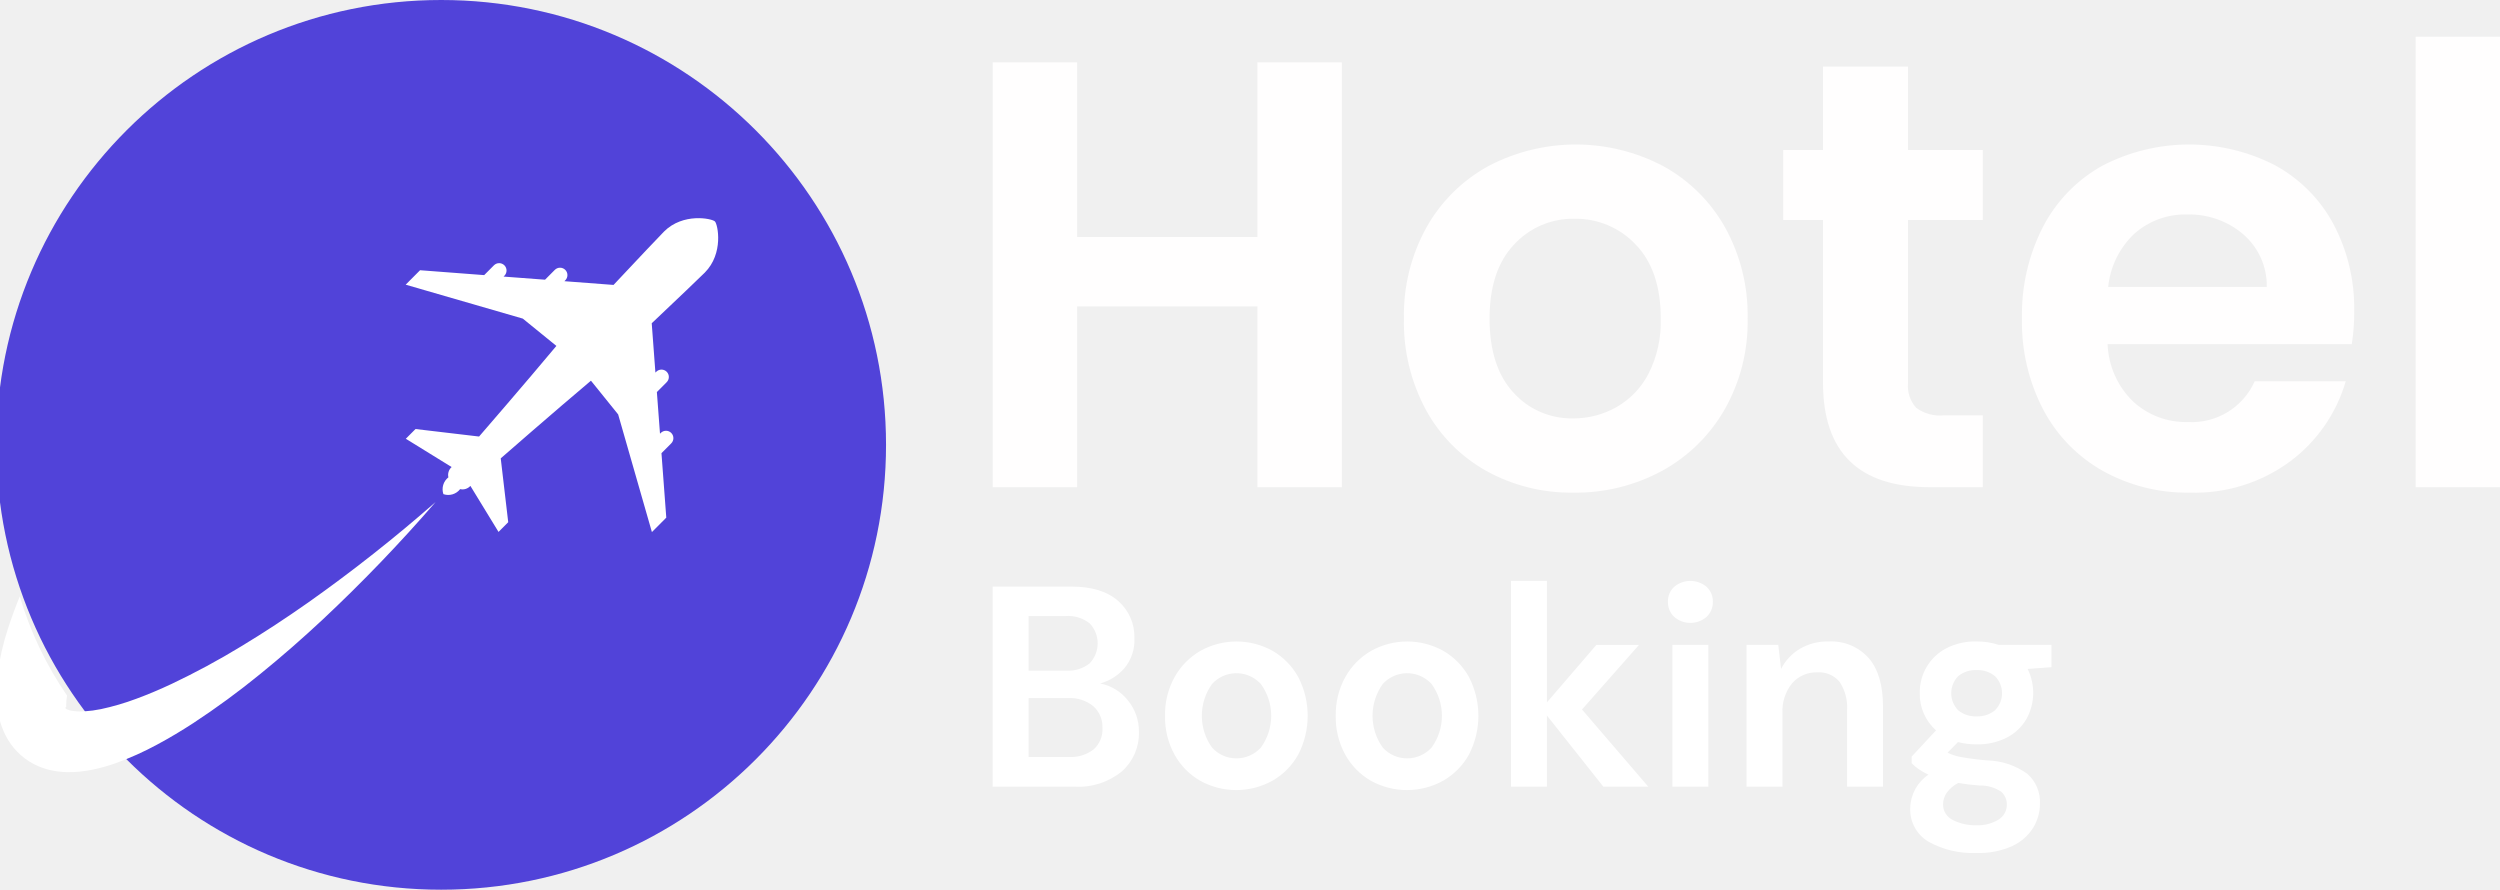
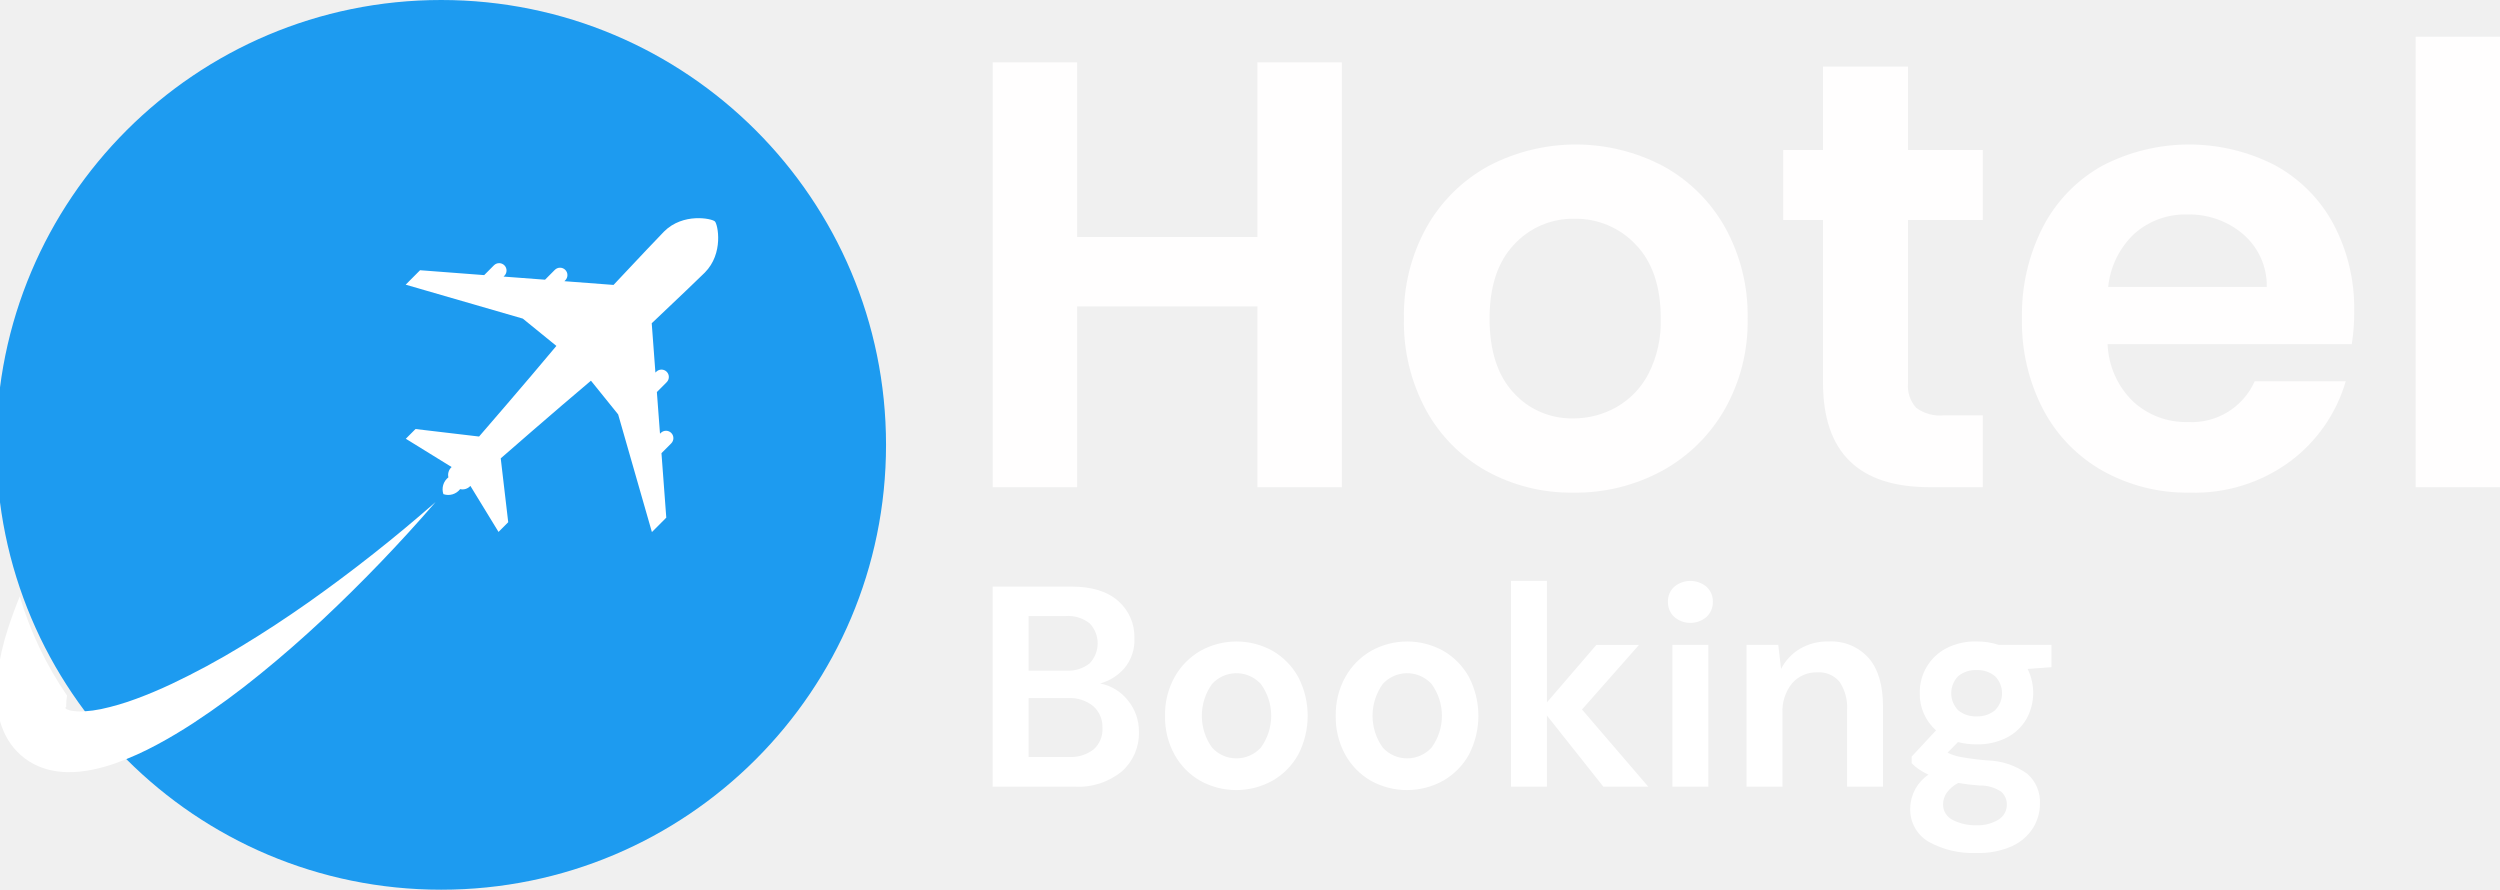
<svg xmlns="http://www.w3.org/2000/svg" width="340" height="121" viewBox="0 0 340 121">
  <defs>
    <style>
      .cls-1 {
-         fill: #5143d9;
+         fill: #1d9bf0;
      }

      .cls-1, .cls-2, .cls-3 {
        fill-rule: evenodd;
      }

      .cls-2 {
        fill: #fff;
      }

      .cls-3 {
        fill: #fffefe;
      }
    </style>
  </defs>
  <path class="cls-1" d="M120.5,65.5A60.5,60.5,0,1,1,60,5,60.5,60.5,0,0,1,120.5,65.5Z" transform="translate(0 -5)" />
  <path class="cls-2" d="M89.959,66.634L91.286,65.3a1,1,0,0,0-1.417-1.424l-0.11.11L89.335,58.32l1.333-1.34a1,1,0,0,0-1.417-1.423h0l-0.116.117-0.5-6.71c3.661-3.469,6.561-6.23,7.217-6.89,2.594-2.606,1.776-6.556,1.377-6.957S92.894,33.894,90.3,36.5c-0.656.659-3.405,3.572-6.859,7.25l-6.682-.507,0.116-.117A1,1,0,0,0,75.458,41.7h0l-1.333,1.34-5.641-.425,0.11-.11a1,1,0,0,0-1.417-1.424h0l-1.328,1.334-8.721-.664-1.956,1.965L71.1,48.33l4.568,3.714c-4.088,4.907-10.515,12.325-10.515,12.325L56.51,63.347l-1.32,1.323,6.23,3.848a1.451,1.451,0,0,0-.439,1.4,2.062,2.062,0,0,0-.679,2.286,2.04,2.04,0,0,0,2.276-.682,1.434,1.434,0,0,0,1.394-.441L67.8,77.342l1.317-1.323L68.1,67.337s7.385-6.455,12.269-10.563l3.7,4.588,4.59,16L90.614,75.4ZM41.953,86.914c-2.988,2.1-6.032,4.106-9.132,5.978a103.393,103.393,0,0,1-9.47,5.115c-1.6.752-3.221,1.44-4.837,2.034a33.788,33.788,0,0,1-4.786,1.4,15.981,15.981,0,0,1-2.232.3,7.313,7.313,0,0,1-1.827-.091,2.739,2.739,0,0,1-.572-0.186,0.506,0.506,0,0,1-.215-0.183,0.061,0.061,0,0,1,.04-0.076l0.012,0A0.079,0.079,0,0,0,9,101.134c0.015-.1-0.015-0.425.034-0.905,0.019-.189.05-0.4,0.088-0.621A48.008,48.008,0,0,1,2.69,86.113c-0.571,1.394-1.1,2.824-1.582,4.3a34.64,34.64,0,0,0-1.458,6.4,19.239,19.239,0,0,0-.091,3.767,13.146,13.146,0,0,0,.351,2.146,10.431,10.431,0,0,0,.86,2.309,8.963,8.963,0,0,0,3.779,3.855,9.85,9.85,0,0,0,2.327.855,11.851,11.851,0,0,0,2.139.265,15.781,15.781,0,0,0,3.658-.353,23.891,23.891,0,0,0,3.137-.891,41.035,41.035,0,0,0,5.51-2.474c1.729-.924,3.38-1.918,4.982-2.959a108.922,108.922,0,0,0,9.129-6.7c2.908-2.358,5.712-4.818,8.43-7.352A212.12,212.12,0,0,0,59.236,73.28,210.174,210.174,0,0,1,41.953,86.914Z" transform="translate(0 -5)" />
  <path class="cls-2" d="M146.112,111.983a9.27,9.27,0,0,0,6.492-2.1,6.908,6.908,0,0,0,2.291-5.325,6.641,6.641,0,0,0-1.489-4.294,6.355,6.355,0,0,0-3.781-2.313,6.741,6.741,0,0,0,3.3-2.079,5.969,5.969,0,0,0,1.356-4.1,6.447,6.447,0,0,0-2.2-5.033q-2.2-1.963-6.358-1.963H135v27.207h11.112Zm-6.224-23.2h5.04a4.708,4.708,0,0,1,3.265.991,3.942,3.942,0,0,1-.019,5.461,4.658,4.658,0,0,1-3.169.972h-5.117V88.78Zm0,11.154h5.384a5.025,5.025,0,0,1,3.4,1.088,3.75,3.75,0,0,1,1.26,2.993,3.606,3.606,0,0,1-1.2,2.9,5.043,5.043,0,0,1-3.38,1.03h-5.46V99.934Zm33.184,11.232a9.3,9.3,0,0,0,3.494-3.556,11.481,11.481,0,0,0,0-10.532,9.354,9.354,0,0,0-3.475-3.556,10.1,10.1,0,0,0-9.852,0,9.464,9.464,0,0,0-3.494,3.556,10.431,10.431,0,0,0-1.3,5.266,10.551,10.551,0,0,0,1.28,5.266,9.31,9.31,0,0,0,3.475,3.556A10.133,10.133,0,0,0,173.072,111.166Zm-8.229-4.489a7.432,7.432,0,0,1,0-8.667,4.491,4.491,0,0,1,6.428-.2c0.067,0.065.133,0.132,0.2,0.2a7.351,7.351,0,0,1,0,8.667,4.482,4.482,0,0,1-3.322,1.458,4.417,4.417,0,0,1-3.3-1.458h0Zm31.446,4.489a9.3,9.3,0,0,0,3.494-3.556,11.481,11.481,0,0,0,0-10.532,9.337,9.337,0,0,0-3.475-3.556,10.1,10.1,0,0,0-9.852,0,9.474,9.474,0,0,0-3.494,3.556,10.43,10.43,0,0,0-1.3,5.266,10.54,10.54,0,0,0,1.279,5.266,9.324,9.324,0,0,0,3.475,3.556A10.133,10.133,0,0,0,196.289,111.166Zm-8.229-4.489a7.432,7.432,0,0,1,0-8.667,4.491,4.491,0,0,1,6.428-.2c0.068,0.065.133,0.132,0.2,0.2a7.351,7.351,0,0,1,0,8.667,4.481,4.481,0,0,1-3.322,1.458,4.417,4.417,0,0,1-3.3-1.458h0Zm22.32,5.306v-9.678l7.675,9.678h6.11l-9.012-10.494,7.752-8.784h-5.8l-6.721,7.812V84h-4.888v27.984h4.888ZM232.089,88.9a2.721,2.721,0,0,0,.859-2.06,2.663,2.663,0,0,0-.859-2.04,3.425,3.425,0,0,0-4.392,0,2.663,2.663,0,0,0-.859,2.04,2.721,2.721,0,0,0,.859,2.06,3.362,3.362,0,0,0,4.39,0h0Zm0.248,23.087V92.705h-4.888v19.278h4.888Zm10.081,0v-9.95a5.976,5.976,0,0,1,1.317-4.12,4.327,4.327,0,0,1,3.38-1.477,3.618,3.618,0,0,1,3.093,1.321,6.257,6.257,0,0,1,.993,3.809v10.416h4.888V101.1q0-4.353-1.948-6.607a6.828,6.828,0,0,0-5.46-2.254,7.389,7.389,0,0,0-3.915,1.011,6.731,6.731,0,0,0-2.539,2.721l-0.382-3.265H237.53v19.278h4.888Zm30.53-6.685a6.559,6.559,0,0,0,2.654-2.527,7.32,7.32,0,0,0,.152-6.8L279,95.737V92.705h-7.179a9.207,9.207,0,0,0-2.978-.466,8.612,8.612,0,0,0-4.162.933,6.723,6.723,0,0,0-3.59,6.063,6.524,6.524,0,0,0,2.215,5.091l-3.322,3.576V108.8a6.954,6.954,0,0,0,.973.816,8.313,8.313,0,0,0,1.318.738,5.572,5.572,0,0,0-2.482,4.509,5.061,5.061,0,0,0,2.482,4.605,12.28,12.28,0,0,0,6.53,1.536,10.947,10.947,0,0,0,4.888-.953,6.6,6.6,0,0,0,2.825-2.487,6.233,6.233,0,0,0,.917-3.245,5.094,5.094,0,0,0-1.719-4.081,9.79,9.79,0,0,0-5.5-1.827,36.02,36.02,0,0,1-3.59-.466,6.69,6.69,0,0,1-1.756-.583l1.412-1.438a10.045,10.045,0,0,0,2.559.31,8.559,8.559,0,0,0,4.1-.932h0Zm-6.626-3.693a3.325,3.325,0,0,1-.019-4.644l0.019-.019a3.744,3.744,0,0,1,2.521-.816,3.7,3.7,0,0,1,2.463.816,3.28,3.28,0,0,1,.082,4.58c-0.027.029-.054,0.057-0.082,0.084a3.706,3.706,0,0,1-2.463.817,3.745,3.745,0,0,1-2.52-.817h0Zm-1.584,11.233a4.383,4.383,0,0,1,1.584-1.361q1.337,0.234,2.9.35a5.018,5.018,0,0,1,2.96.855,2.3,2.3,0,0,1,.745,1.749,2.338,2.338,0,0,1-1.146,2.041,5.317,5.317,0,0,1-2.979.758,6.671,6.671,0,0,1-3.226-.719,2.32,2.32,0,0,1-1.318-2.158,2.757,2.757,0,0,1,.476-1.515h0Z" transform="translate(0 -5)" />
  <path id="Hotel" class="cls-3" d="M171.01,13.477V37.235H146.491V13.477h-11.48V71.257h11.48V46.672H171.01V71.257h11.48V13.477H171.01ZM213.979,72a24.614,24.614,0,0,0,12.014-2.939,21.958,21.958,0,0,0,8.528-8.319,24.083,24.083,0,0,0,3.157-12.417A24.587,24.587,0,0,0,234.6,35.91a21.473,21.473,0,0,0-8.405-8.319,25.525,25.525,0,0,0-23.781,0,21.469,21.469,0,0,0-8.406,8.319,24.587,24.587,0,0,0-3.075,12.417,25.108,25.108,0,0,0,2.993,12.417,21.049,21.049,0,0,0,8.242,8.319A23.741,23.741,0,0,0,213.979,72h0Zm0-10.1a10.614,10.614,0,0,1-8.159-3.518q-3.24-3.517-3.239-10.058T205.9,38.27a10.875,10.875,0,0,1,8.241-3.518,11.137,11.137,0,0,1,8.323,3.518q3.4,3.519,3.4,10.058a15.6,15.6,0,0,1-1.641,7.45,11.084,11.084,0,0,1-4.387,4.594,11.848,11.848,0,0,1-5.863,1.531h0Zm55.679-26.986V25.4H259.489V14.056H247.927V25.4h-5.412v9.52h5.412v22.1q0,14.239,14.515,14.238h7.216V61.489h-5.33a5.4,5.4,0,0,1-3.732-1.035,4.409,4.409,0,0,1-1.107-3.353V34.917h10.169ZM320.17,47.334a24.36,24.36,0,0,0-2.829-11.879,19.727,19.727,0,0,0-7.954-7.988,25.588,25.588,0,0,0-23.494.083,20.133,20.133,0,0,0-8.036,8.278,26.163,26.163,0,0,0-2.87,12.5A25.681,25.681,0,0,0,277.9,60.744a20.573,20.573,0,0,0,8.118,8.319A23.513,23.513,0,0,0,297.783,72a21.879,21.879,0,0,0,13.695-4.263,20.887,20.887,0,0,0,7.544-10.886H306.64a9.365,9.365,0,0,1-9.1,5.546,10.559,10.559,0,0,1-7.462-2.815,11.445,11.445,0,0,1-3.444-7.781h33.211a27.682,27.682,0,0,0,.328-4.47h0Zm-33.457-3.311a11.5,11.5,0,0,1,3.567-7.243,10.36,10.36,0,0,1,7.175-2.608,11.275,11.275,0,0,1,7.627,2.69,9.231,9.231,0,0,1,3.2,7.16H286.713ZM328.534,10V71.257h11.48V10h-11.48Z" transform="translate(0 -5)" />
</svg>
